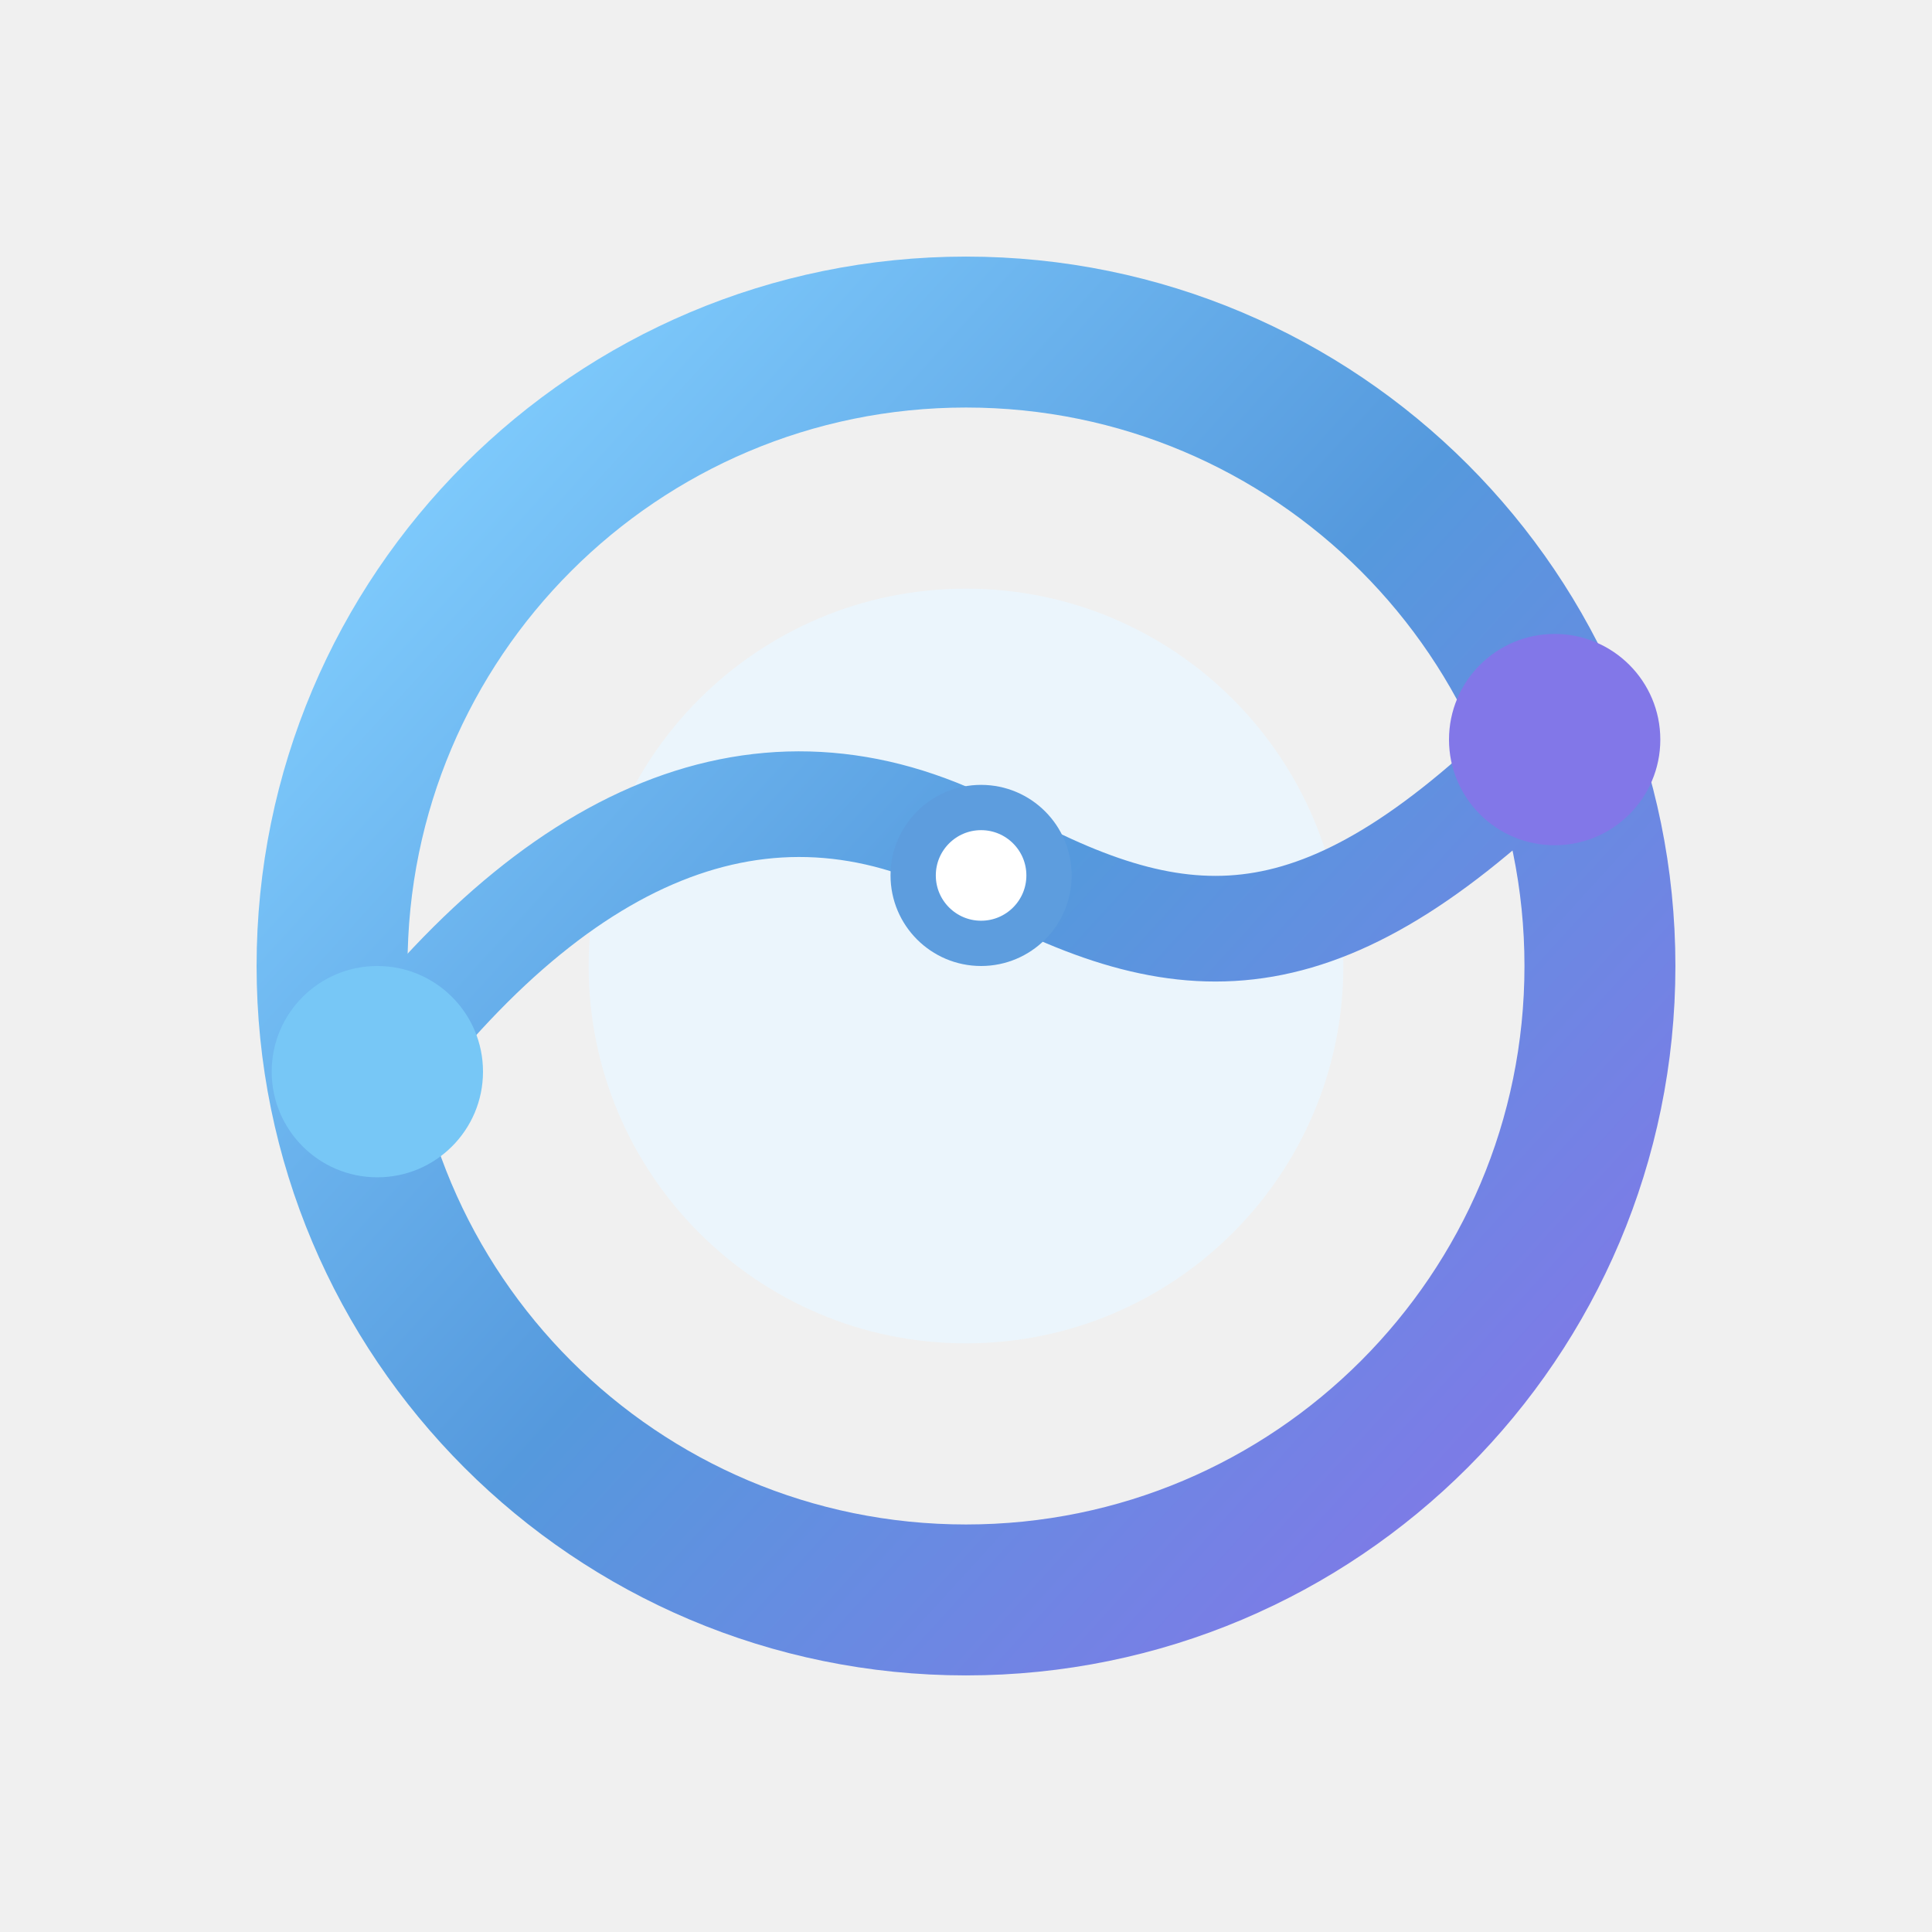
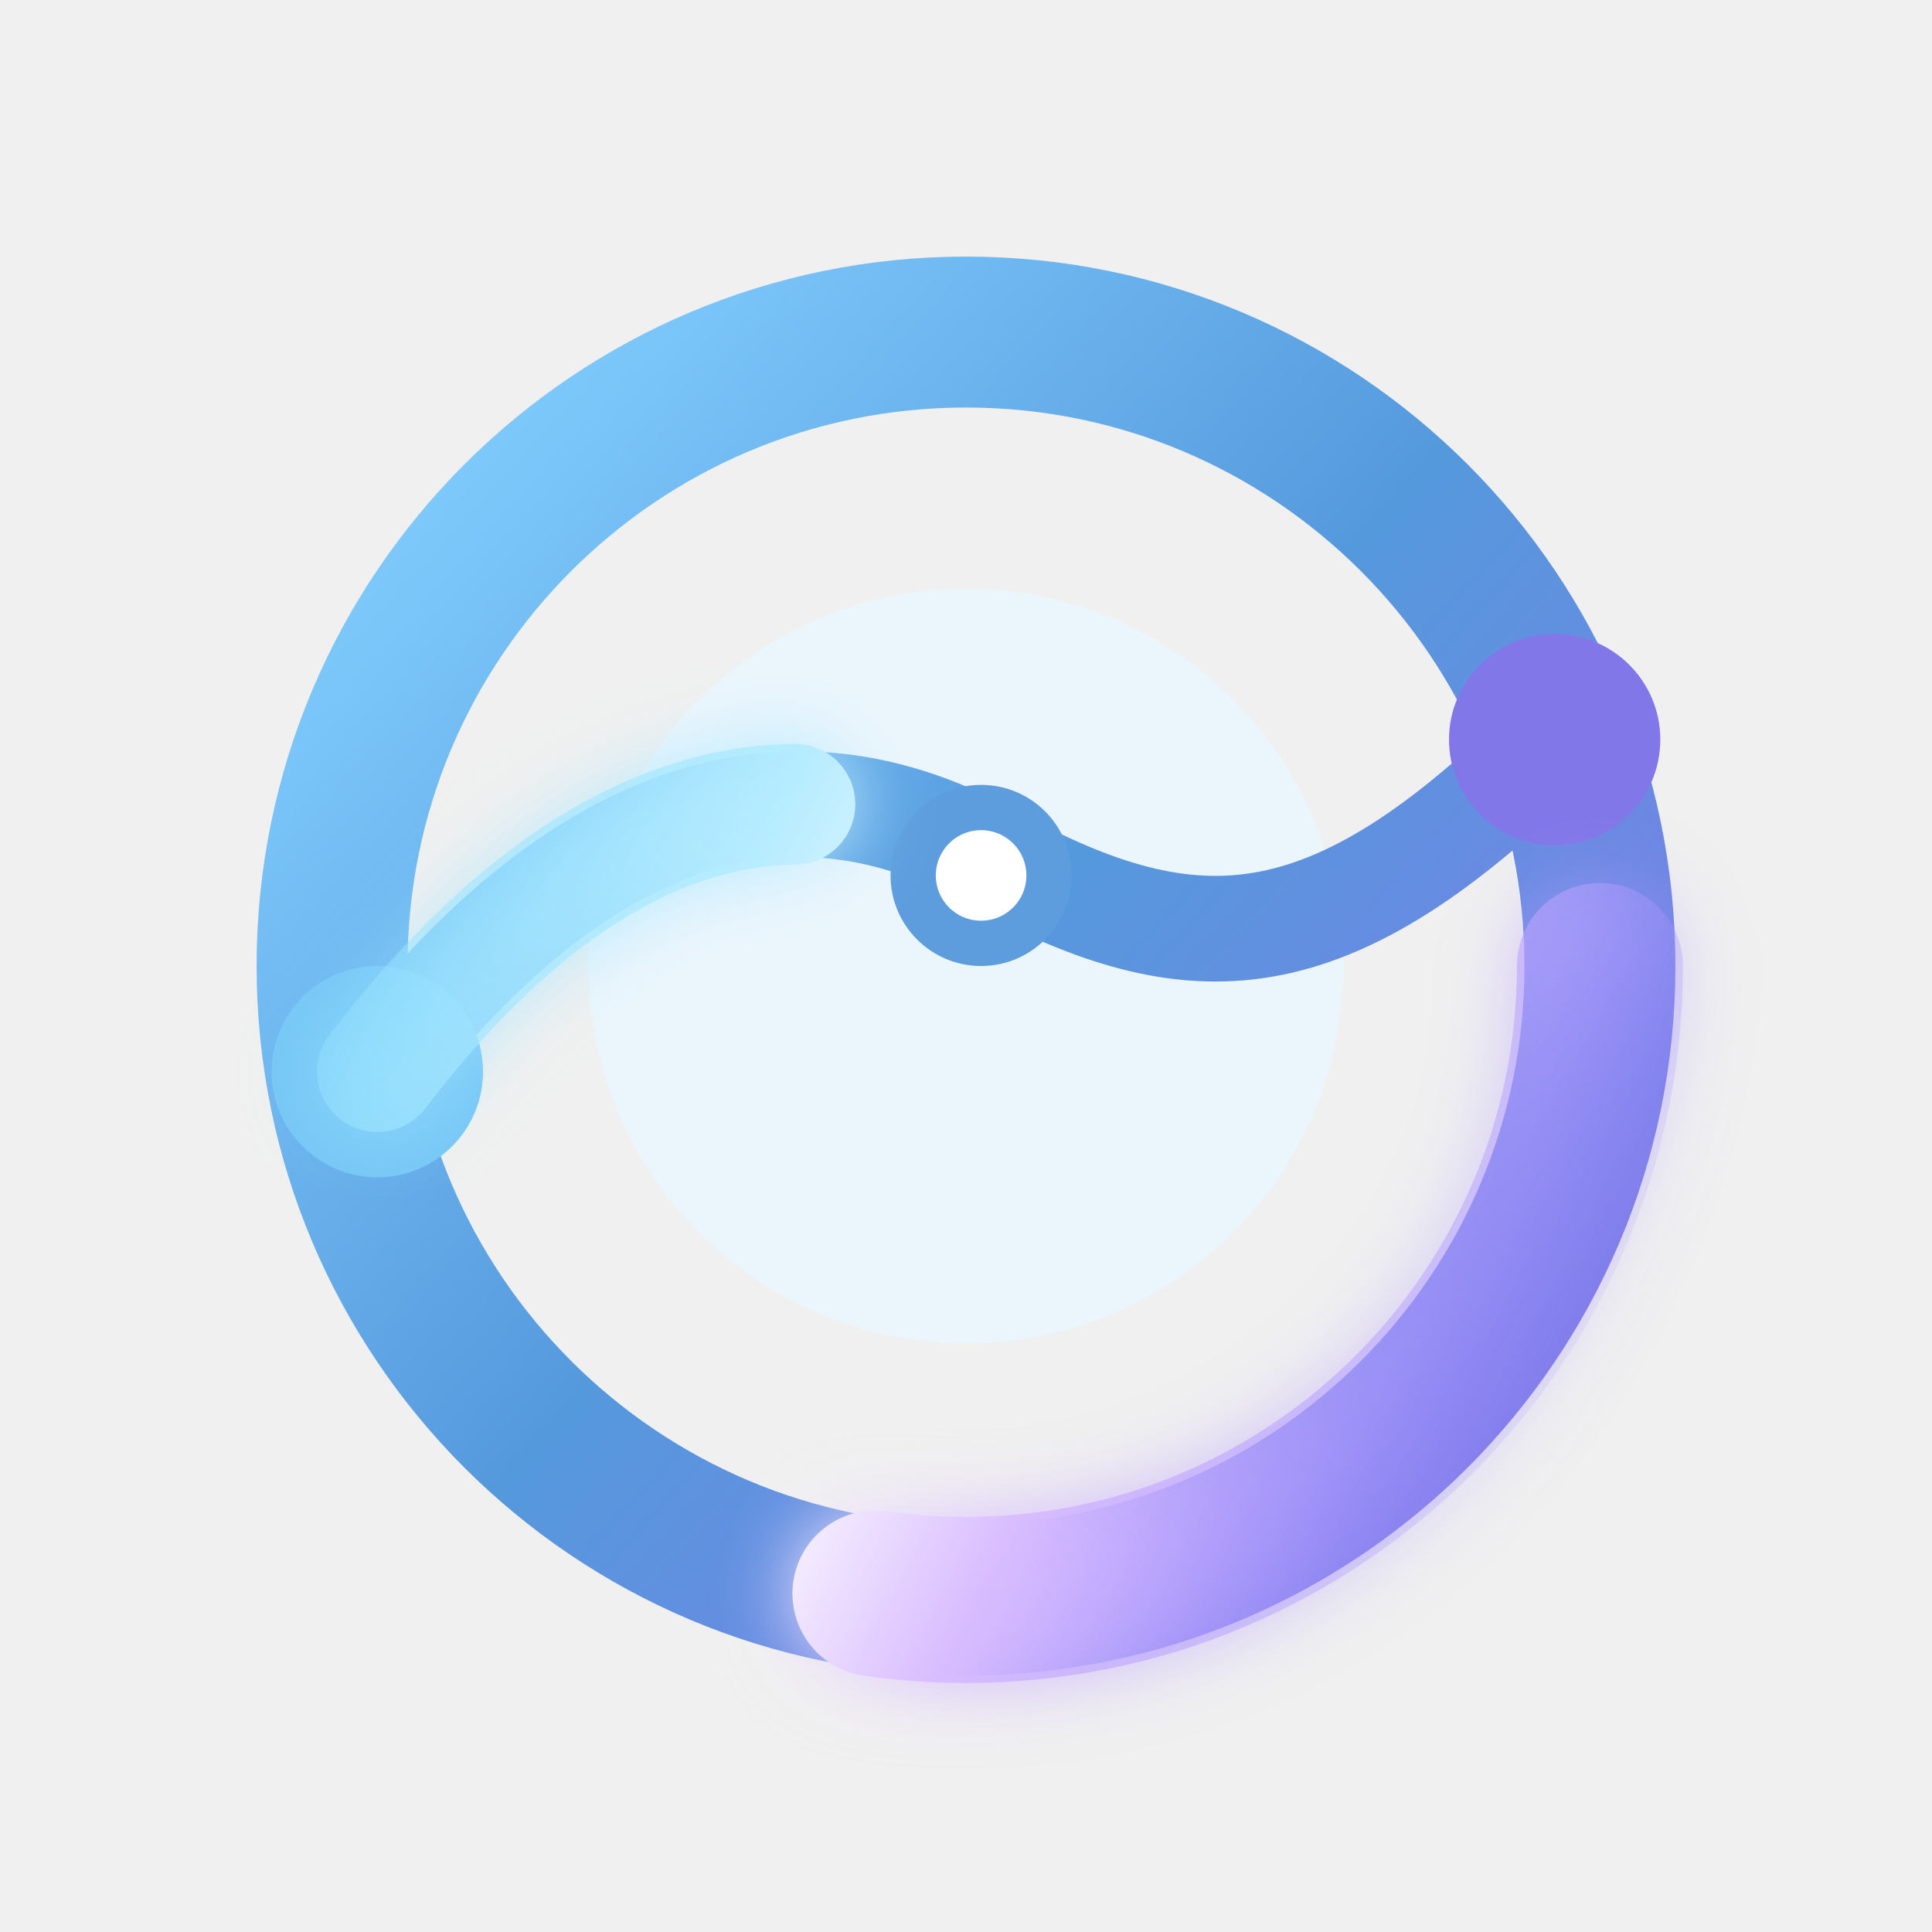
<svg xmlns="http://www.w3.org/2000/svg" viewBox="0 0 128 128" fill="none">
  <defs>
    <linearGradient id="orbit" x1="25" y1="28" x2="104" y2="100" gradientUnits="userSpaceOnUse">
      <stop stop-color="#82CFFF" />
      <stop offset=".5" stop-color="#5599DD" />
      <stop offset="1" stop-color="#8277E8" />
    </linearGradient>
+     <linearGradient id="sheen" x1="18" y1="38" x2="110" y2="86" gradientUnits="userSpaceOnUse">
+       <stop stop-color="#78D9FF" stop-opacity="0" />
+       <stop offset=".36" stop-color="#B7ECFF" />
+       <stop offset=".54" stop-color="#FFFFFF" />
+       <stop offset=".7" stop-color="#D9BDFF" />
+       <stop offset="1" stop-color="#8D7CFF" stop-opacity="0" />
+     </linearGradient>
+     <filter id="lineGlow" x="-40%" y="-40%" width="180%" height="180%">
+       <feGaussianBlur stdDeviation="2.4" result="blur" />
+       <feMerge>
+         <feMergeNode in="blur" />
+         <feMergeNode in="SourceGraphic" />
+       </feMerge>
+     </filter>
  </defs>
  <circle cx="64" cy="64" r="42" stroke="url(#orbit)" stroke-width="10" />
  <circle cx="64" cy="64" r="25" fill="#EAF6FF" fill-opacity=".82" />
  <path d="M25 71c13-17 27-22 41-14 13 7 22 7 37-8" stroke="url(#orbit)" stroke-width="7" stroke-linecap="round" />
  <circle cx="25" cy="71" r="7" fill="#77C7F6" />
  <circle cx="103" cy="49" r="7" fill="#8277E8" />
  <circle cx="65" cy="58" r="4.5" fill="#FFFFFF" stroke="#5D9DDE" stroke-width="3" />
+   <circle cx="64" cy="64" r="42" fill="none" stroke="url(#sheen)" stroke-width="11" stroke-linecap="round" stroke-dasharray="72 192" filter="url(#lineGlow)">
+     <animate attributeName="stroke-dashoffset" from="264" to="0" dur="2.8s" repeatCount="indefinite" />
+   </circle>
+   <path d="M25 71c13-17 27-22 41-14 13 7 22 7 37-8" fill="none" stroke="url(#sheen)" stroke-width="8" stroke-linecap="round" stroke-dasharray="34 72" filter="url(#lineGlow)">
+     <animate attributeName="stroke-dashoffset" from="106" to="0" dur="1.8s" repeatCount="indefinite" />
+   </path>
</svg>
